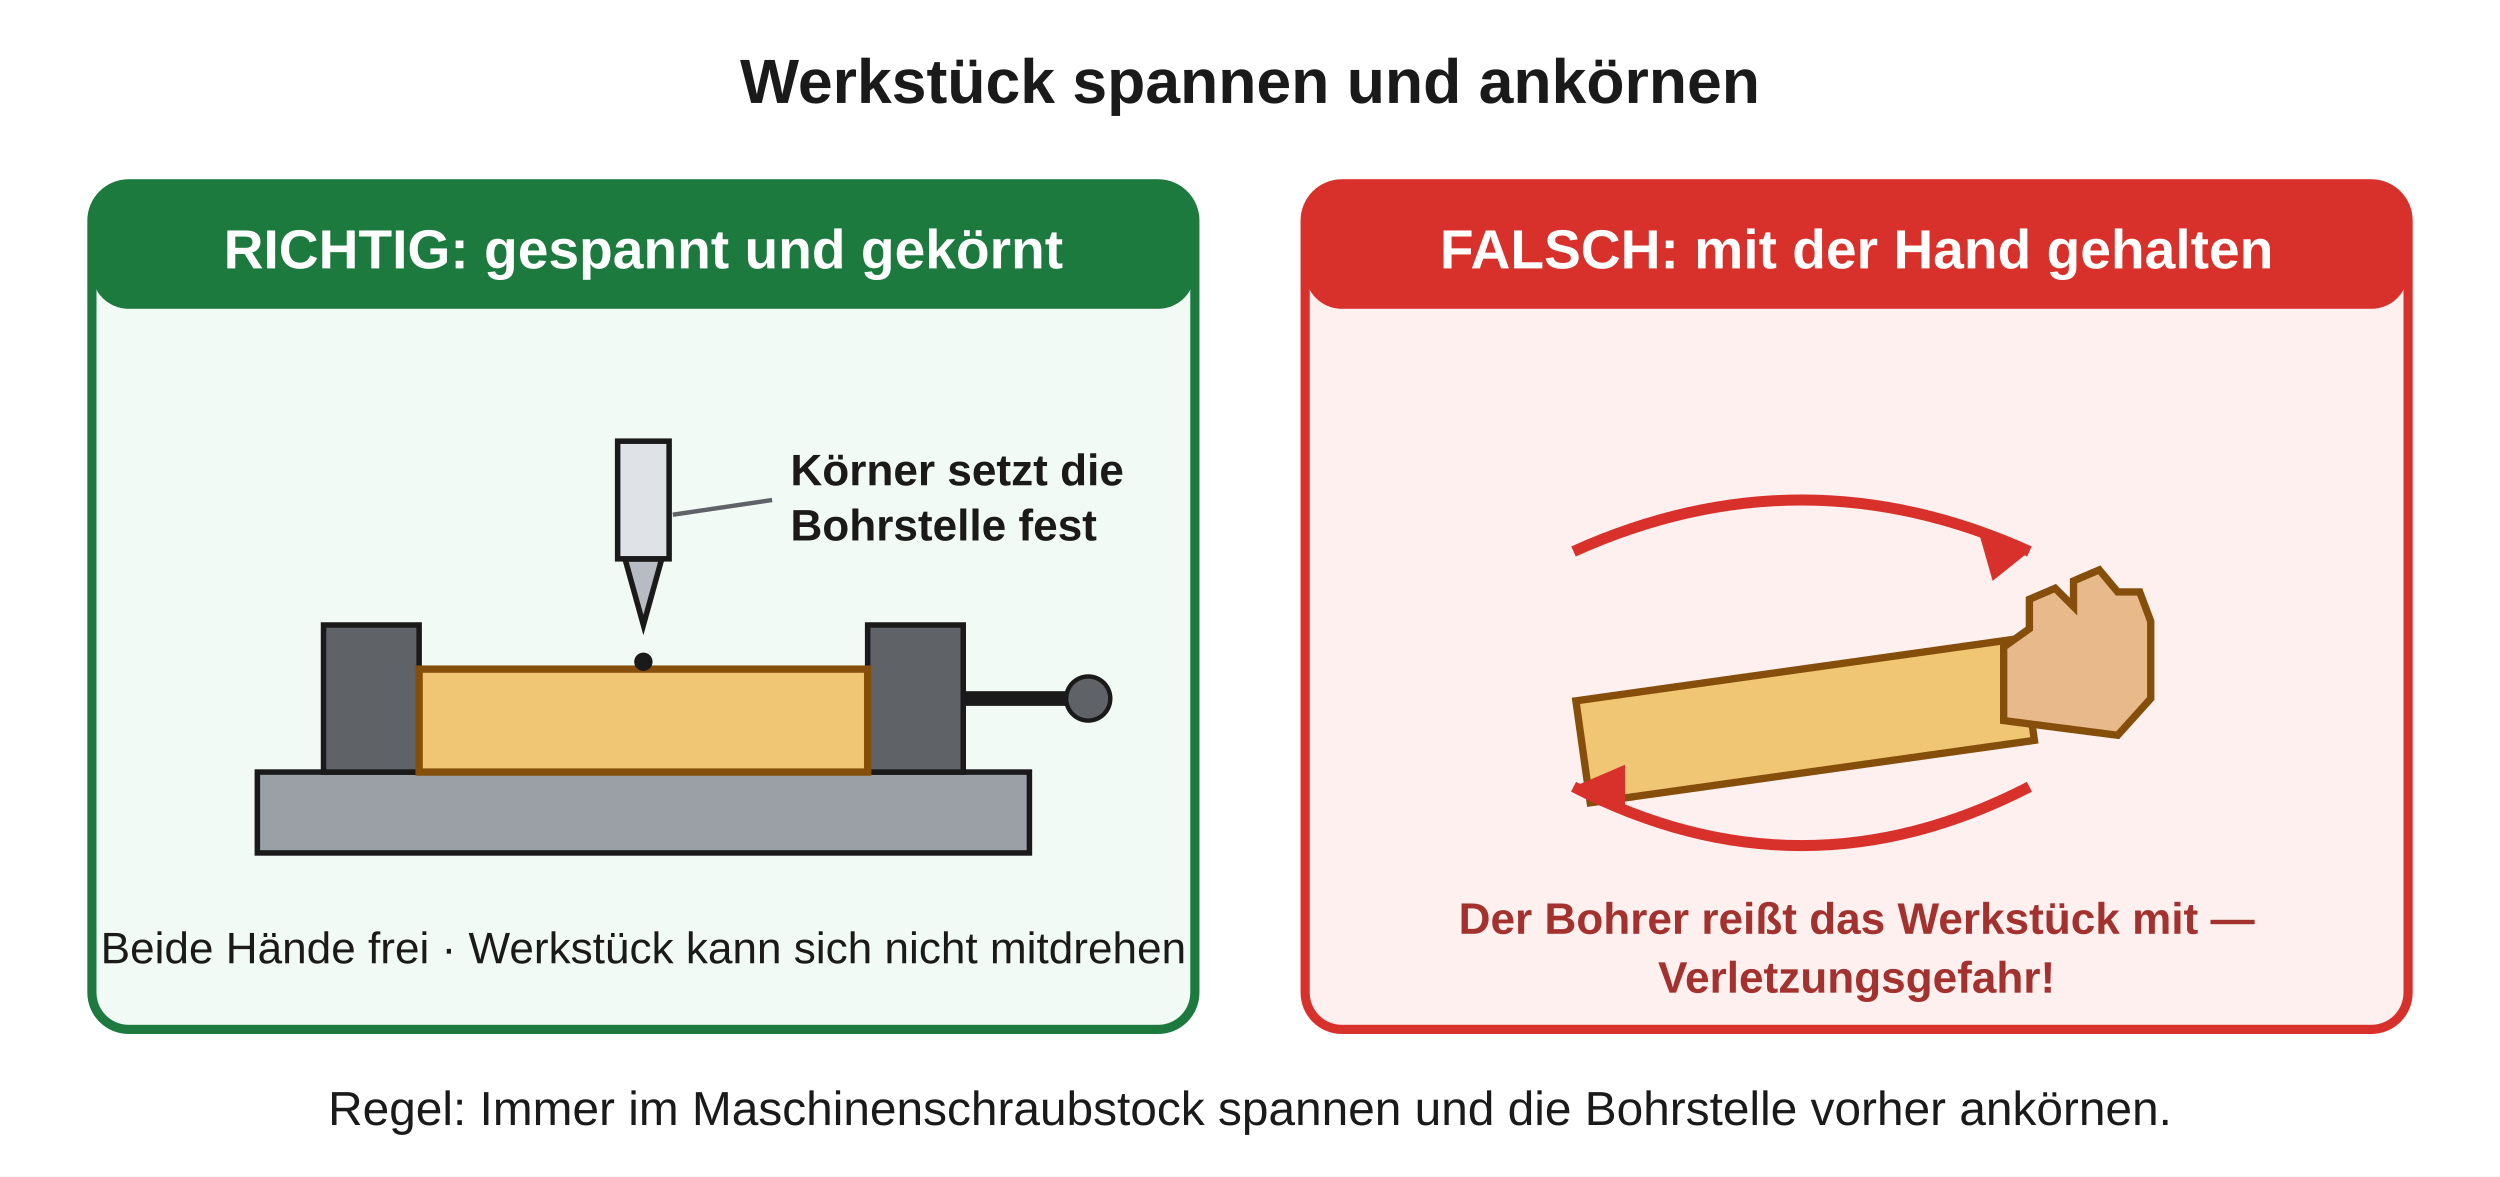
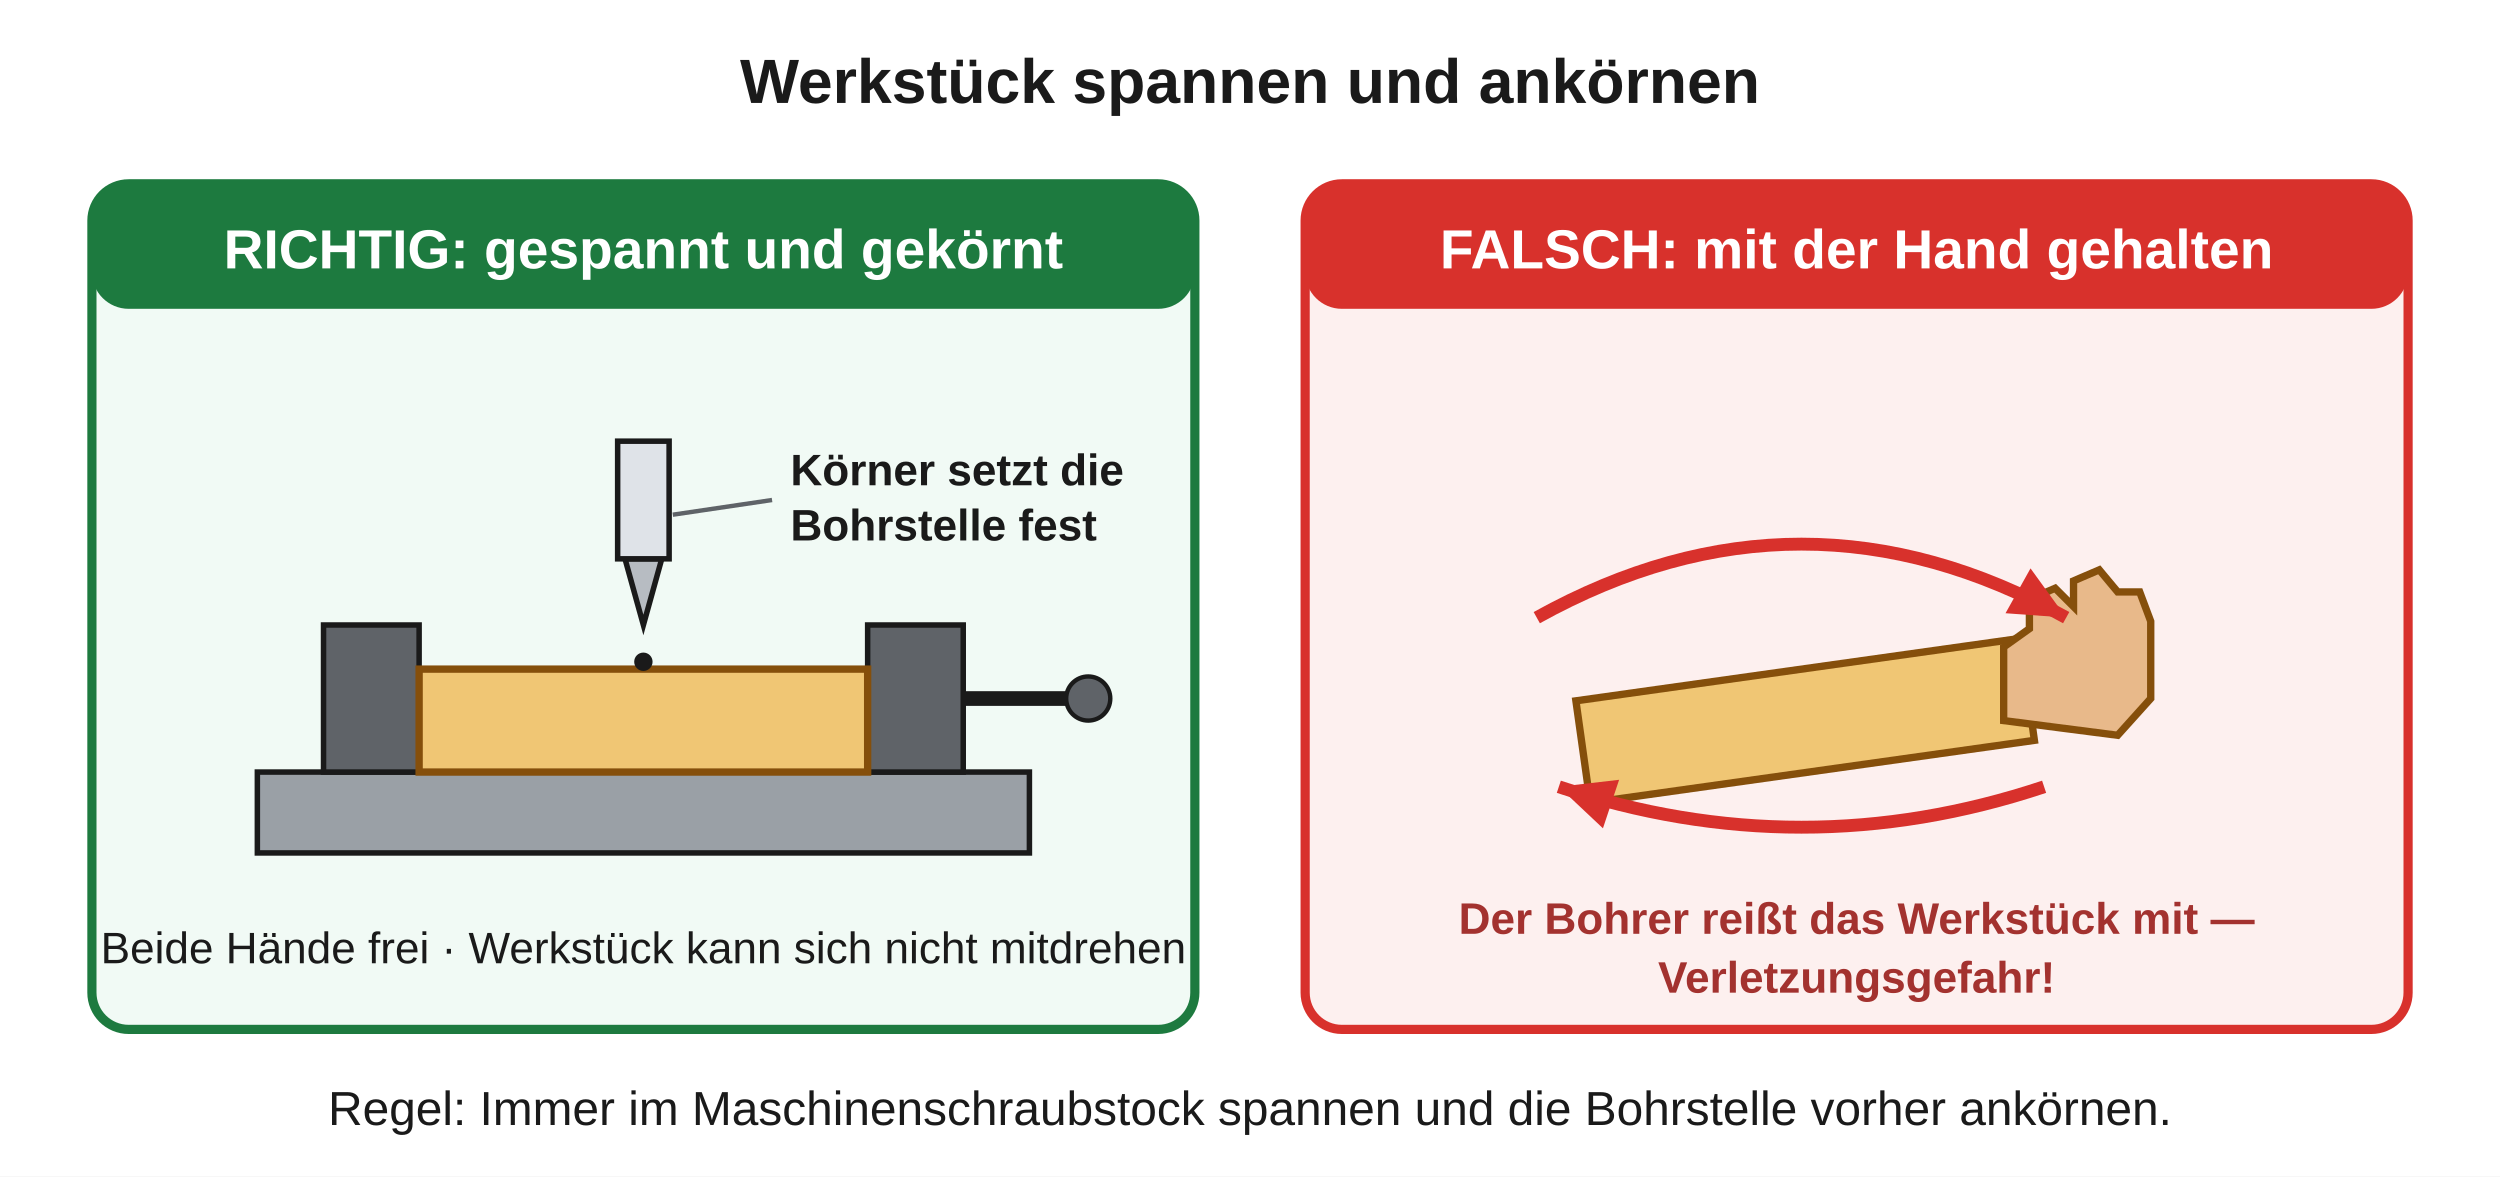
<svg xmlns="http://www.w3.org/2000/svg" viewBox="0 0 680 320" font-family="Arial, Helvetica, sans-serif">
  <rect x="0" y="0" width="680" height="320" fill="#ffffff" />
  <text x="340" y="28" text-anchor="middle" font-size="17" font-weight="bold" fill="#1a1a1a">Werkstück spannen und ankörnen</text>
  <rect x="25" y="50" width="300" height="230" rx="10" fill="#f1faf5" stroke="#1d7a3f" stroke-width="2.5" />
  <rect x="25" y="50" width="300" height="34" rx="10" fill="#1d7a3f" />
  <text x="175" y="73" text-anchor="middle" font-size="15" font-weight="bold" fill="#ffffff">RICHTIG: gespannt und gekörnt</text>
  <rect x="70" y="210" width="210" height="22" fill="#9aa0a6" stroke="#1a1a1a" stroke-width="1.5" />
  <rect x="88" y="170" width="26" height="40" fill="#5f6368" stroke="#1a1a1a" stroke-width="1.5" />
  <rect x="236" y="170" width="26" height="40" fill="#5f6368" stroke="#1a1a1a" stroke-width="1.5" />
  <rect x="114" y="182" width="122" height="28" fill="#f0c674" stroke="#854f0b" stroke-width="2" />
  <line x1="262" y1="190" x2="292" y2="190" stroke="#1a1a1a" stroke-width="4" />
  <circle cx="296" cy="190" r="6" fill="#5f6368" stroke="#1a1a1a" stroke-width="1.2" />
  <polygon points="170,152 180,152 175,170" fill="#b7bcc2" stroke="#1a1a1a" stroke-width="1.5" />
  <rect x="168" y="120" width="14" height="32" fill="#dfe3e8" stroke="#1a1a1a" stroke-width="1.5" />
  <circle cx="175" cy="180" r="2.5" fill="#1a1a1a" />
  <text x="215" y="132" font-size="12" font-weight="bold" fill="#1a1a1a">Körner setzt die</text>
  <text x="215" y="147" font-size="12" font-weight="bold" fill="#1a1a1a">Bohrstelle fest</text>
  <line x1="183" y1="140" x2="210" y2="136" stroke="#5f6368" stroke-width="1.2" />
  <text x="175" y="262" text-anchor="middle" font-size="12" fill="#1a1a1a">Beide Hände frei · Werkstück kann sich nicht mitdrehen</text>
  <rect x="355" y="50" width="300" height="230" rx="10" fill="#fdf0ef" stroke="#d8312c" stroke-width="2.5" />
  <rect x="355" y="50" width="300" height="34" rx="10" fill="#d8312c" />
  <text x="505" y="73" text-anchor="middle" font-size="15" font-weight="bold" fill="#ffffff">FALSCH: mit der Hand gehalten</text>
  <rect x="430" y="182" width="122" height="28" fill="#f0c674" stroke="#854f0b" stroke-width="2" transform="rotate(-8 491 196)" />
  <path d="M 545 196 L 545 176 L 552 171 L 552 163 L 559 160 L 564 165 L 564 158 L 571 155 L 576 161 L 582 161 L 585 169 L 585 190 L 576 200 Z" fill="#e8b98a" stroke="#854f0b" stroke-width="2" />
-   <path d="M 428 150 Q 490 122 552 150" fill="none" stroke="#d8312c" stroke-width="3" />
-   <polygon points="552,150 538,144 542,158" fill="#d8312c" />
-   <path d="M 552 214 Q 490 246 428 214" fill="none" stroke="#d8312c" stroke-width="3" />
-   <polygon points="428,214 442,208 442,220" fill="#d8312c" />
+   <path d="M 418 168 Q 490 128 562 168" fill="none" stroke="#d8312c" stroke-width="3.5" />
+   <polygon points="562,168 545.5,166.8 552.3,154.6" fill="#d8312c" />
+   <path d="M 556 214 Q 490 236 424 214" fill="none" stroke="#d8312c" stroke-width="3.5" />
+   <polygon points="424,214 440.4,212.1 436,225.3" fill="#d8312c" />
  <text x="505" y="254" text-anchor="middle" font-size="12" font-weight="bold" fill="#a3322f">Der Bohrer reißt das Werkstück mit —</text>
  <text x="505" y="270" text-anchor="middle" font-size="12" font-weight="bold" fill="#a3322f">Verletzungsgefahr!</text>
  <text x="340" y="306" text-anchor="middle" font-size="13" fill="#1a1a1a">Regel: Immer im Maschinenschraubstock spannen und die Bohrstelle vorher ankörnen.</text>
</svg>
